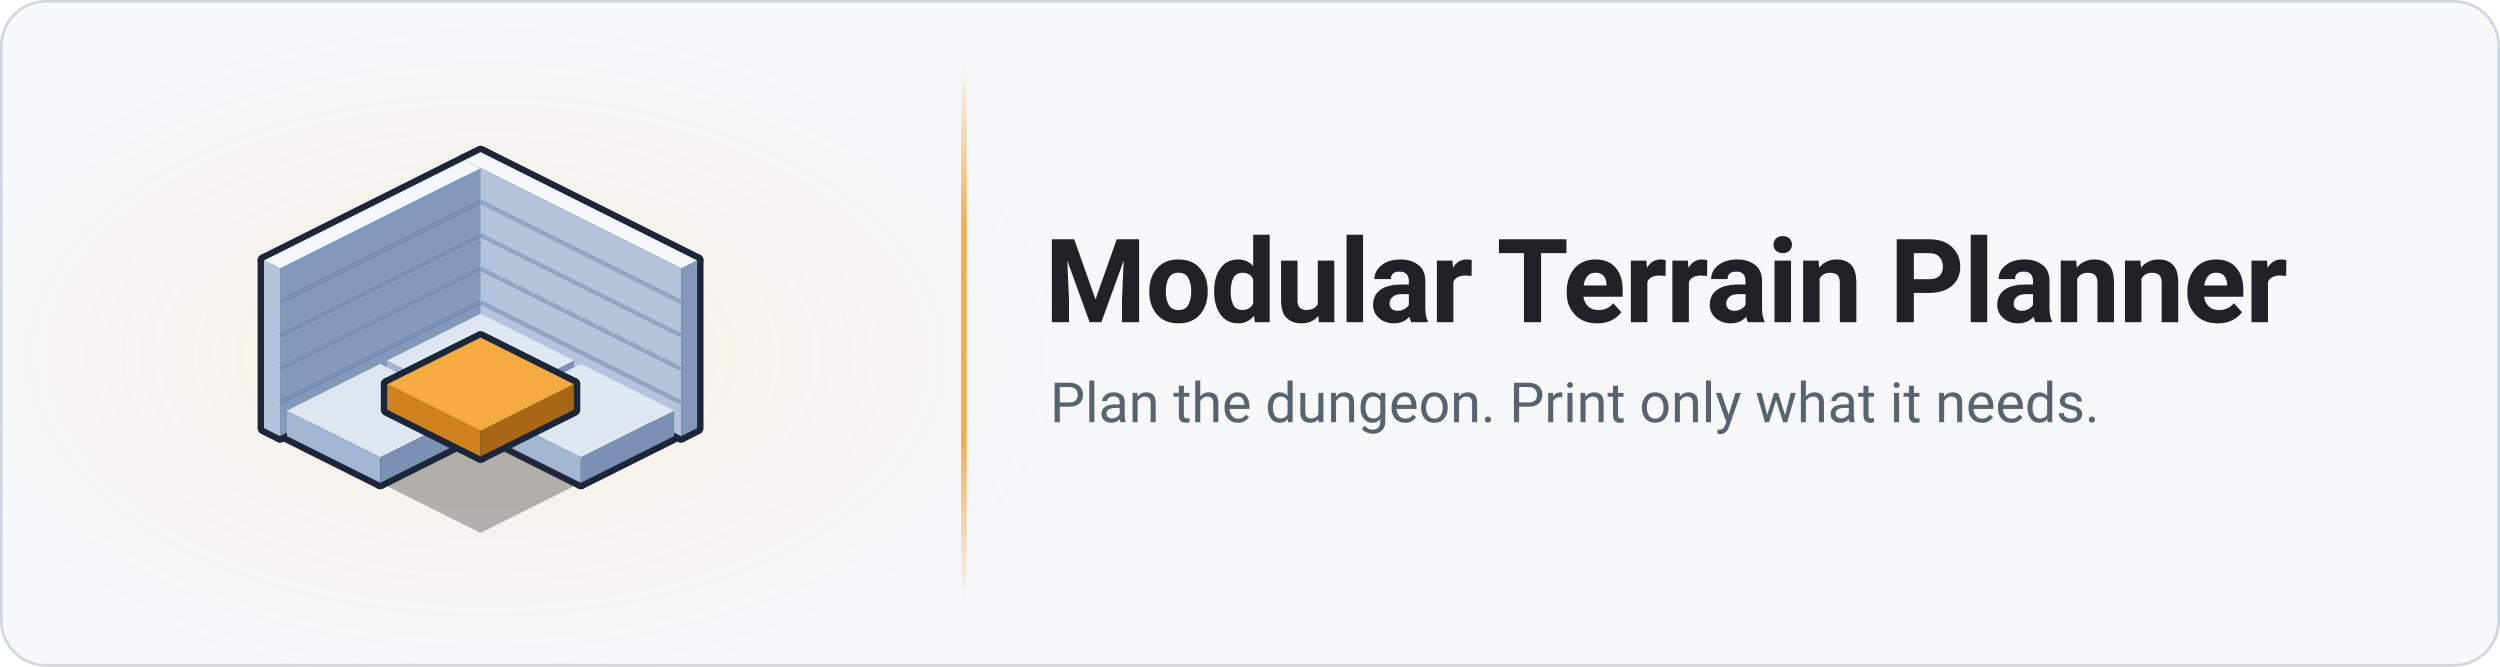
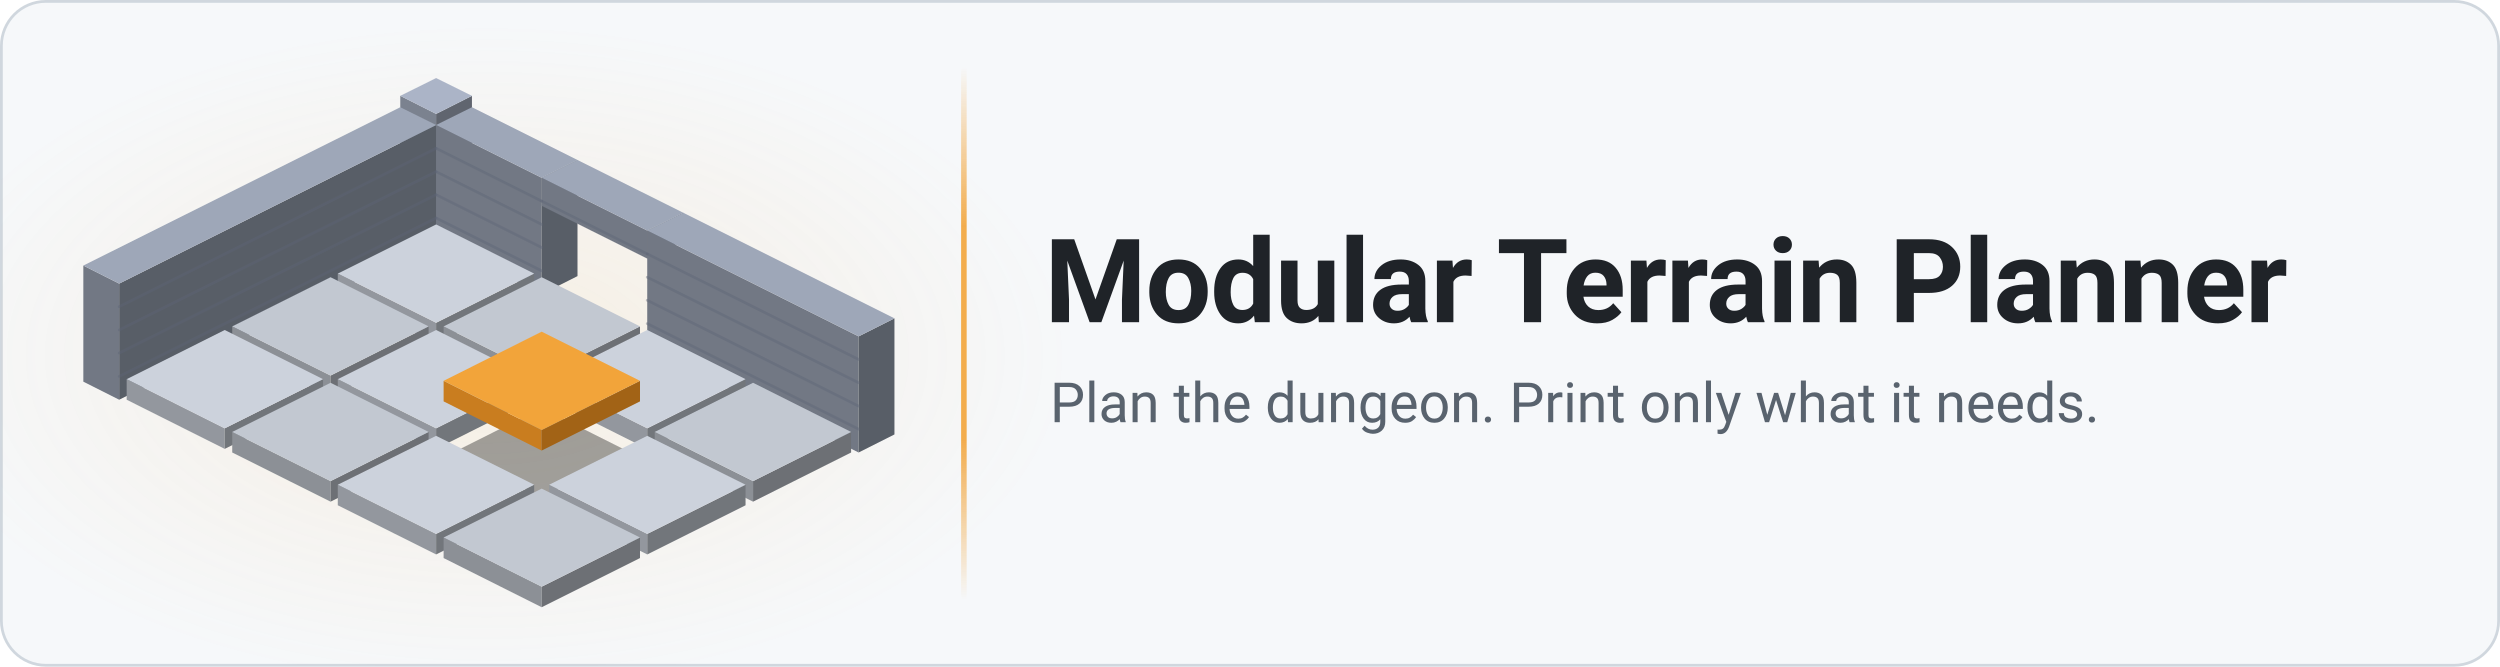
<svg xmlns="http://www.w3.org/2000/svg" viewBox="0 0 900 240" width="900" height="240">
  <defs>
    <radialGradient id="glow" cx="0" cy="0" r="1" gradientUnits="userSpaceOnUse" gradientTransform="translate(176 128) scale(210 120)">
      <stop offset="0%" stop-color="#f2a43a" stop-opacity="0.12" />
      <stop offset="100%" stop-color="#f2a43a" stop-opacity="0" />
    </radialGradient>
    <linearGradient id="divider" x1="0" y1="0" x2="0" y2="1">
      <stop offset="0%" stop-color="#f2a43a" stop-opacity="0" />
      <stop offset="30%" stop-color="#f2a43a" stop-opacity="0.9" />
      <stop offset="70%" stop-color="#f2a43a" stop-opacity="0.9" />
      <stop offset="100%" stop-color="#f2a43a" stop-opacity="0" />
    </linearGradient>
    <style>
      text { font-family: 'Segoe UI', -apple-system, BlinkMacSystemFont, Roboto, Helvetica, Arial, sans-serif; }
      .title    { fill: #1f2328; font-size: 42px; font-weight: 700; letter-spacing: -0.4px; }
      .subtitle { fill: #59636e; font-size: 20px; }
    </style>
  </defs>
  <rect x="0.5" y="0.5" width="899" height="239" rx="16" fill="#f6f8fa" stroke="#d0d7de" />
  <rect x="0.5" y="0.5" width="899" height="239" rx="16" fill="url(#glow)" />
-   <svg x="89" y="36" width="168" height="168" viewBox="0 0 256 256">
-     <g fill="#1b2638" stroke="#1b2638" stroke-width="7" stroke-linejoin="round">
-       <polygon points="119.2,125 238,184.4 238,92.4 119.2,33" />
-       <polygon points="246.8,180 238,184.4 238,92.4 246.8,88" />
-       <polygon points="128,28.6 246.8,88 238,92.4 119.2,33" />
-       <polygon points="9.2,180 18,184.4 18,92.4 9.2,88" />
-       <polygon points="128,129.4 18,184.4 18,92.4 128,37.4" />
-       <polygon points="119.2,33 128,37.4 18,92.4 9.2,88" />
-       <polygon points="76.8,156.9 128,182.5 128,168.5 76.8,142.9" />
-       <polygon points="179.2,156.9 128,182.5 128,168.5 179.2,142.9" />
-       <polygon points="128,117.3 179.2,142.9 128,168.5 76.8,142.9" />
-       <polygon points="131.8,184.4 183,210 183,196 131.8,170.4" />
-       <polygon points="234.2,184.4 183,210 183,196 234.2,170.4" />
-       <polygon points="183,144.8 234.2,170.4 183,196 131.8,170.4" />
-       <polygon points="21.8,184.4 73,210 73,196 21.8,170.4" />
-       <polygon points="124.2,184.4 73,210 73,196 124.2,170.4" />
-       <polygon points="73,144.8 124.2,170.4 73,196 21.8,170.4" />
-     </g>
-     <polygon points="119.2,125 238,184.4 238,92.4 119.2,33" fill="#b4c4dc" />
-     <polygon points="246.8,180 238,184.4 238,92.4 246.8,88" fill="#8399bc" />
-     <polygon points="128,28.6 246.8,88 238,92.4 119.2,33" fill="#f4f7fb" />
-     <polygon points="9.2,180 18,184.4 18,92.4 9.2,88" fill="#b4c4dc" />
-     <polygon points="128,129.4 18,184.4 18,92.4 128,37.4" fill="#8399bc" />
-     <polygon points="119.2,33 128,37.4 18,92.4 9.2,88" fill="#f4f7fb" />
-     <path d="M128 111L238 166M128 111L18 166M128 92.6L238 147.6M128 92.6L18 147.6M128 74.2L238 129.2M128 74.2L18 129.2M128 55.8L238 110.8M128 55.8L18 110.8" stroke="#6f86ab" stroke-opacity="0.5" stroke-width="2.45" />
-     <polygon points="76.8,156.9 128,182.5 128,168.5 76.8,142.9" fill="#a3b6d2" />
-     <polygon points="179.2,156.9 128,182.5 128,168.5 179.2,142.9" fill="#7a90b4" />
-     <polygon points="128,117.3 179.2,142.9 128,168.5 76.8,142.9" fill="#dde6f1" />
-     <polygon points="131.8,184.4 183,210 183,196 131.8,170.4" fill="#a3b6d2" />
-     <polygon points="234.2,184.4 183,210 183,196 234.2,170.4" fill="#7a90b4" />
-     <polygon points="183,144.8 234.2,170.4 183,196 131.8,170.4" fill="#dde6f1" />
-     <polygon points="21.8,184.4 73,210 73,196 21.8,170.4" fill="#a3b6d2" />
-     <polygon points="124.2,184.4 73,210 73,196 124.2,170.4" fill="#7a90b4" />
-     <polygon points="73,144.8 124.2,170.4 73,196 21.8,170.4" fill="#dde6f1" />
-     <polygon points="128,186.3 179.2,211.9 128,237.5 76.8,211.9" fill="#000" fill-opacity="0.28" />
-     <g fill="#1b2638" stroke="#1b2638" stroke-width="7" stroke-linejoin="round">
-       <polygon points="76.8,169.9 128,195.5 128,181.5 76.8,155.9" />
-       <polygon points="179.2,169.9 128,195.5 128,181.5 179.2,155.9" />
-       <polygon points="128,130.3 179.2,155.9 128,181.5 76.8,155.9" />
-     </g>
-     <polygon points="76.8,169.9 128,195.5 128,181.5 76.8,155.9" fill="#d0821f" />
-     <polygon points="179.2,169.9 128,195.5 128,181.5 179.2,155.9" fill="#a86616" />
-     <polygon points="128,130.3 179.2,155.9 128,181.5 76.8,155.9" fill="#f6ab42" />
-   </svg>
+   <polygon points="144.1,80.4 157.0,86.8 157.0,41.0 144.1,34.5" fill="#7b828f" />
+   <polygon points="169.9,80.4 157.0,86.8 157.0,41.0 169.9,34.5" fill="#60656f" />
+   <polygon points="157.0,28.1 169.9,34.5 157.0,41.0 144.1,34.5" fill="#abb4c7" />
+   <polygon points="30.0,137.4 42.9,143.9 42.9,102.1 30.0,95.6" fill="#727884" />
+   <polygon points="157.0,86.8 42.9,143.9 42.9,102.1 157.0,45.0" fill="#585e67" />
+   <polygon points="144.1,38.6 157.0,45.0 42.9,102.1 30.0,95.6" fill="#9ea7b8" />
+   <polygon points="157.0,86.8 195.0,105.9 195.0,64.0 157.0,45.0" fill="#727884" />
+   <polygon points="207.9,99.4 195.0,105.9 195.0,64.0 207.9,57.6" fill="#585e67" />
+   <polygon points="169.9,38.6 207.9,57.6 195.0,64.0 157.0,45.0" fill="#9ea7b8" />
+   <polygon points="195.0,74.1 233.0,93.1 233.0,83.0 195.0,64.0" fill="#727884" />
+   <polygon points="246.0,86.6 233.0,93.1 233.0,83.0 246.0,76.6" fill="#585e67" />
+   <polygon points="207.9,57.6 246.0,76.6 233.0,83.0 195.0,64.0" fill="#9ea7b8" />
+   <polygon points="233.0,124.9 309.1,162.9 309.1,121.1 233.0,83.0" fill="#727884" />
+   <polygon points="322.0,156.4 309.1,162.9 309.1,121.1 322.0,114.6" fill="#585e67" />
+   <polygon points="246.0,76.6 322.0,114.6 309.1,121.1 233.0,83.0" fill="#9ea7b8" />
+   <g stroke="#5d6577" stroke-width="1" stroke-opacity="0.4" stroke-linecap="round">
+     <line x1="157.0" y1="78.5" x2="42.9" y2="135.5" />
+     <line x1="157.0" y1="78.5" x2="195.0" y2="97.5" />
+     <line x1="233.0" y1="116.5" x2="309.1" y2="154.5" />
+     <line x1="157.0" y1="70.1" x2="42.9" y2="127.1" />
+     <line x1="157.0" y1="70.1" x2="195.0" y2="89.1" />
+     <line x1="233.0" y1="108.1" x2="309.1" y2="146.2" />
+     <line x1="157.0" y1="61.8" x2="42.9" y2="118.8" />
+     <line x1="157.0" y1="61.8" x2="195.0" y2="80.8" />
+     <line x1="233.0" y1="99.8" x2="309.1" y2="137.8" />
+     <line x1="157.0" y1="53.4" x2="42.9" y2="110.4" />
+     <line x1="157.0" y1="53.4" x2="195.0" y2="72.4" />
+     <line x1="233.0" y1="91.4" x2="309.1" y2="129.4" />
+     <line x1="195.0" y1="72.4" x2="233.0" y2="91.4" />
+   </g>
+   <polygon points="121.6,105.9 157.0,123.5 157.0,116.2 121.6,98.5" fill="#93979e" />
+   <polygon points="192.3,105.9 157.0,123.5 157.0,116.2 192.3,98.5" fill="#72767b" />
+   <polygon points="157.0,80.8 192.3,98.5 157.0,116.2 121.6,98.5" fill="#ccd2dc" />
+   <polygon points="83.6,124.9 119.0,142.5 119.0,135.2 83.6,117.5" fill="#8c9096" />
+   <polygon points="154.3,124.9 119.0,142.5 119.0,135.2 154.3,117.5" fill="#6d7075" />
+   <polygon points="119.0,99.8 154.3,117.5 119.0,135.2 83.6,117.5" fill="#c2c8d1" />
+   <polygon points="159.7,124.9 195.0,142.5 195.0,135.2 159.7,117.5" fill="#8c9096" />
+   <polygon points="230.4,124.9 195.0,142.5 195.0,135.2 230.4,117.5" fill="#6d7075" />
+   <polygon points="195.0,99.8 230.4,117.5 195.0,135.2 159.7,117.5" fill="#c2c8d1" />
+   <polygon points="45.6,143.9 80.9,161.6 80.9,154.2 45.6,136.5" fill="#93979e" />
+   <polygon points="116.3,143.9 80.9,161.6 80.9,154.2 116.3,136.5" fill="#72767b" />
+   <polygon points="80.9,118.8 116.3,136.5 80.9,154.2 45.6,136.5" fill="#ccd2dc" />
+   <polygon points="121.6,143.9 157.0,161.6 157.0,154.2 121.6,136.5" fill="#93979e" />
+   <polygon points="192.3,143.9 157.0,161.6 157.0,154.2 192.3,136.5" fill="#72767b" />
+   <polygon points="157.0,118.8 192.3,136.5 157.0,154.2 121.6,136.5" fill="#ccd2dc" />
+   <polygon points="197.7,143.9 233.0,161.6 233.0,154.2 197.7,136.5" fill="#93979e" />
+   <polygon points="268.4,143.9 233.0,161.6 233.0,154.2 268.4,136.5" fill="#72767b" />
+   <polygon points="233.0,118.8 268.4,136.5 233.0,154.2 197.7,136.5" fill="#ccd2dc" />
+   <polygon points="195.0,146.9 226.9,162.9 195.0,178.9 163.1,162.9" fill="#000" fill-opacity="0.35" />
+   <polygon points="83.6,162.9 119.0,180.6 119.0,173.2 83.6,155.5" fill="#8c9096" />
+   <polygon points="154.3,162.9 119.0,180.6 119.0,173.2 154.3,155.5" fill="#6d7075" />
+   <polygon points="119.0,137.8 154.3,155.5 119.0,173.2 83.6,155.5" fill="#c2c8d1" />
+   <polygon points="235.7,162.9 271.1,180.6 271.1,173.2 235.7,155.5" fill="#8c9096" />
+   <polygon points="306.4,162.9 271.1,180.6 271.1,173.2 306.4,155.5" fill="#6d7075" />
+   <polygon points="271.1,137.8 306.4,155.5 271.1,173.2 235.7,155.5" fill="#c2c8d1" />
+   <polygon points="121.6,181.9 157.0,199.6 157.0,192.2 121.6,174.5" fill="#93979e" />
+   <polygon points="192.3,181.9 157.0,199.6 157.0,192.2 192.3,174.5" fill="#72767b" />
+   <polygon points="157.0,156.9 192.3,174.5 157.0,192.2 121.6,174.5" fill="#ccd2dc" />
+   <polygon points="197.7,181.9 233.0,199.6 233.0,192.2 197.7,174.5" fill="#93979e" />
+   <polygon points="268.4,181.9 233.0,199.6 233.0,192.2 268.4,174.5" fill="#72767b" />
+   <polygon points="233.0,156.9 268.4,174.5 233.0,192.2 197.7,174.5" fill="#ccd2dc" />
+   <polygon points="159.7,200.9 195.0,218.6 195.0,211.2 159.7,193.5" fill="#8c9096" />
+   <polygon points="230.4,200.9 195.0,218.6 195.0,211.2 230.4,193.5" fill="#6d7075" />
+   <polygon points="195.0,175.9 230.4,193.5 195.0,211.2 159.7,193.5" fill="#c2c8d1" />
+   <polygon points="159.7,144.5 195.0,162.2 195.0,154.8 159.7,137.1" fill="#c97d1f" />
+   <polygon points="230.4,144.5 195.0,162.2 195.0,154.8 230.4,137.1" fill="#a26316" />
+   <polygon points="195.0,119.4 230.4,137.1 195.0,154.8 159.7,137.1" fill="#f2a43a" />
  <rect x="346" y="24" width="2" height="192" rx="1" fill="url(#divider)" />
  <text class="title" x="376" y="116">Modular Terrain Planner</text>
  <text class="subtitle" x="378" y="152">Plan the dungeon. Print only what it needs.</text>
</svg>
